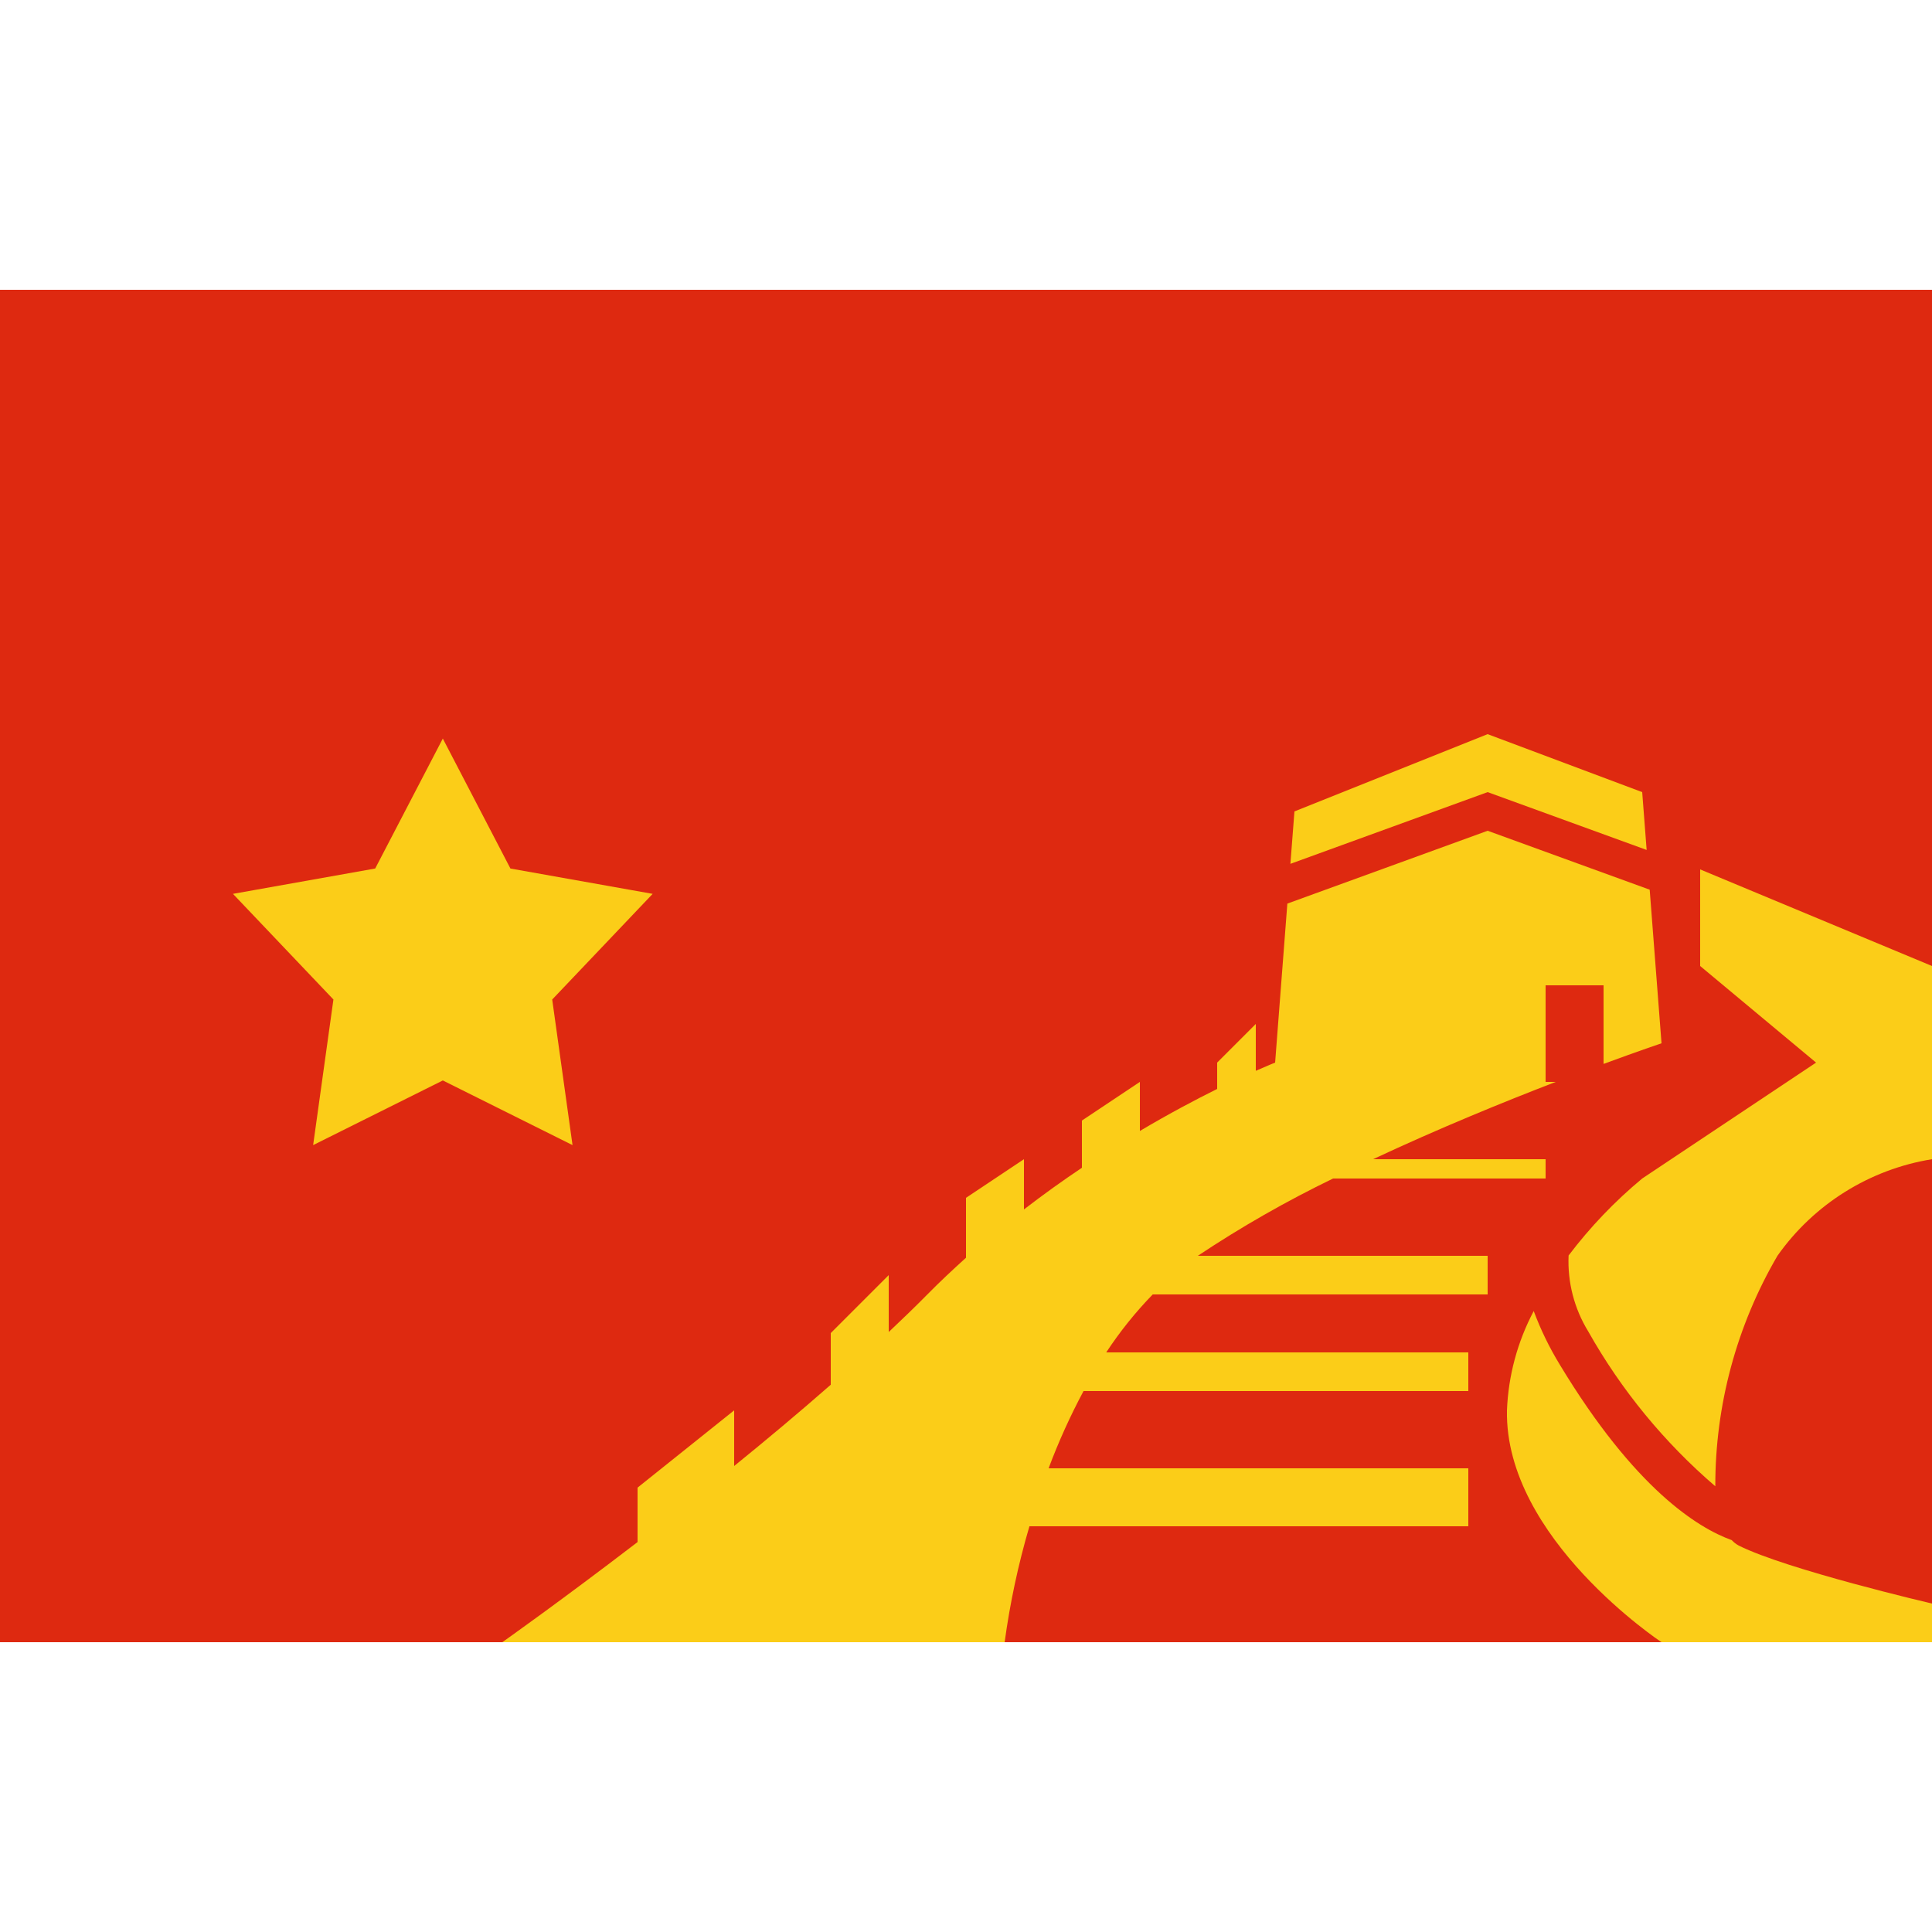
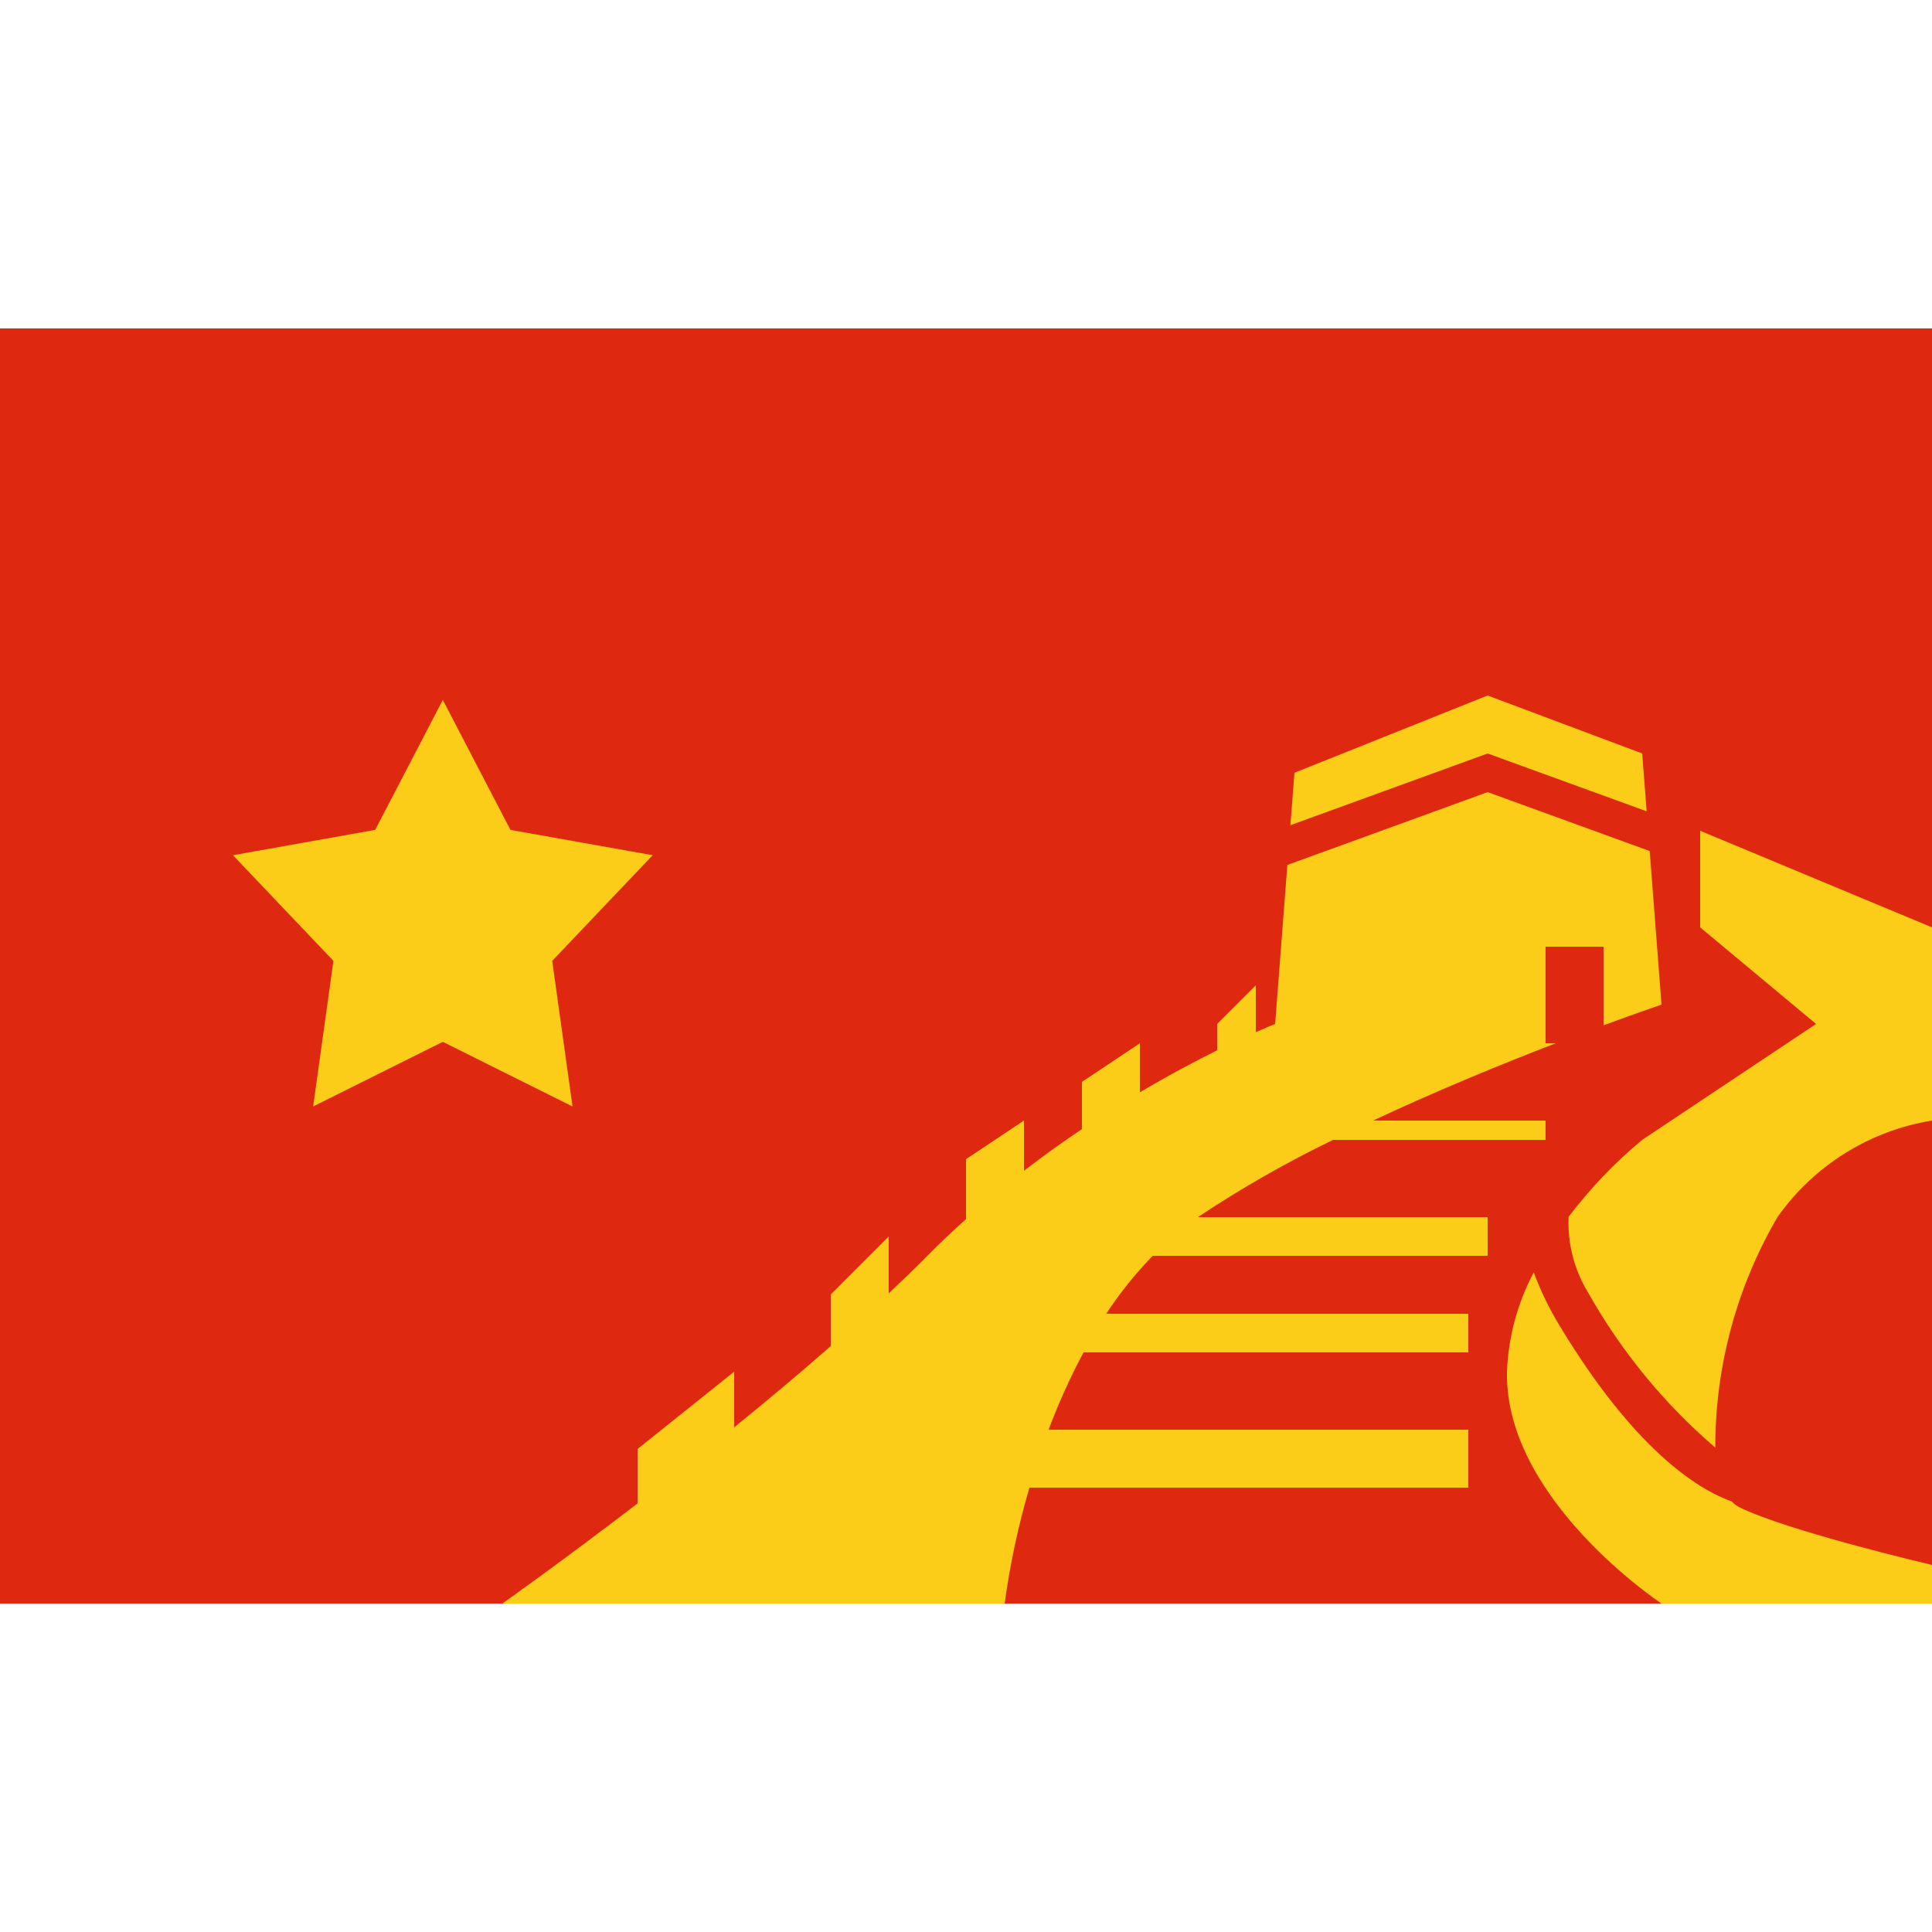
- <svg xmlns="http://www.w3.org/2000/svg" width="100" height="100" viewBox="0 0 100 100">
+ <svg xmlns="http://www.w3.org/2000/svg" id="country_china_alt" width="100" height="100" viewBox="0 0 100 100">
  <defs>
-     <style>.cls-1 {
+     <style>
+       .cls-1 {
        fill: #de2910;
      }
+ 
      .cls-2 {
        fill: #fbcd18;
        fill-rule: evenodd;
-       }</style>
+       }
+     </style>
  </defs>
-   <rect class="cls-1" y="15" width="100" height="70" />
-   <path class="cls-2" d="M86,85s-8.125-5.375-8-12a11.985,11.985,0,0,1,1.385-5.141,16.178,16.178,0,0,0,1.344,2.766c3.891,6.448,7.159,8.463,8.905,9.092A1.413,1.413,0,0,0,90,80c2.5,1.25,10,3,10,3v2H86Zm6-20a23.57,23.57,0,0,0-3.216,11.929,29.887,29.887,0,0,1-6.576-8.013,6.922,6.922,0,0,1-1.018-3.932A24,24,0,0,1,85,61l9-6-6-5V45l12,5V60A12.171,12.171,0,0,0,92,65ZM83,51H80v5h0.523c-2.7,1.039-6.087,2.423-9.453,4H80v1H69a59.008,59.008,0,0,0-7,4H77v2H59.665a20.24,20.24,0,0,0-2.407,3H76v2H56.084a33.12,33.12,0,0,0-1.809,4H76v3H53.283A40.8,40.8,0,0,0,52,85H26s2.993-2.112,7-5.183V77l5-4v2.88c1.667-1.351,3.365-2.773,5-4.207V69l3-3v2.945c0.693-.654,1.371-1.306,2-1.945,0.655-.665,1.325-1.291,2-1.9V62l3-2v2.6c1.015-.783,2.02-1.5,3-2.157V58l3-2v2.539c1.516-.9,2.883-1.621,4-2.175V55l2-2v2.425C65.626,55.148,66,55,66,55l0.633-8.23L77,43l8.388,3.05L86,54s-1.167.394-3,1.068V51ZM66.791,44.712L67,42l10-4,8,3,0.23,2.993L77,41ZM29.634,59.271l-6.713-3.347-6.713,3.347,1.05-7.537-5.2-5.468,7.362-1.312,3.5-6.726,3.5,6.727,7.362,1.311-5.2,5.469Z" />
+   <rect class="cls-1" y="17" width="100" height="66" />
+   <path class="cls-2" d="M86,83s-8.125-5.375-8-12a11.985,11.985,0,0,1,1.385-5.141,16.178,16.178,0,0,0,1.344,2.766c3.891,6.448,7.159,8.463,8.905,9.092A1.413,1.413,0,0,0,90,78c2.5,1.25,10,3,10,3v2H86Zm6-20a23.57,23.57,0,0,0-3.216,11.929,29.887,29.887,0,0,1-6.576-8.013,6.922,6.922,0,0,1-1.018-3.932A24,24,0,0,1,85,59l9-6-6-5V43l12,5V58A12.171,12.171,0,0,0,92,63ZM83,49H80v5h0.523c-2.7,1.039-6.087,2.423-9.453,4H80v1H69a59.008,59.008,0,0,0-7,4H77v2H59.665a20.24,20.24,0,0,0-2.407,3H76v2H56.084a33.12,33.12,0,0,0-1.809,4H76v3H53.283A40.8,40.8,0,0,0,52,83H26s2.993-2.112,7-5.183V75l5-4v2.88c1.667-1.351,3.365-2.773,5-4.207V67l3-3v2.945c0.693-.654,1.371-1.306,2-1.945,0.655-.665,1.325-1.291,2-1.9V60l3-2v2.6c1.015-.783,2.02-1.5,3-2.157V56l3-2v2.539c1.516-.9,2.883-1.621,4-2.175V53l2-2v2.425C65.626,53.148,66,53,66,53l0.633-8.23L77,41l8.388,3.05L86,52s-1.167.394-3,1.068V49ZM66.791,42.712L67,40l10-4,8,3,0.23,2.993L77,39ZM29.634,57.271l-6.713-3.347-6.713,3.347,1.05-7.537-5.2-5.468,7.362-1.312,3.5-6.726,3.5,6.727,7.362,1.311-5.2,5.469Z" />
</svg>
